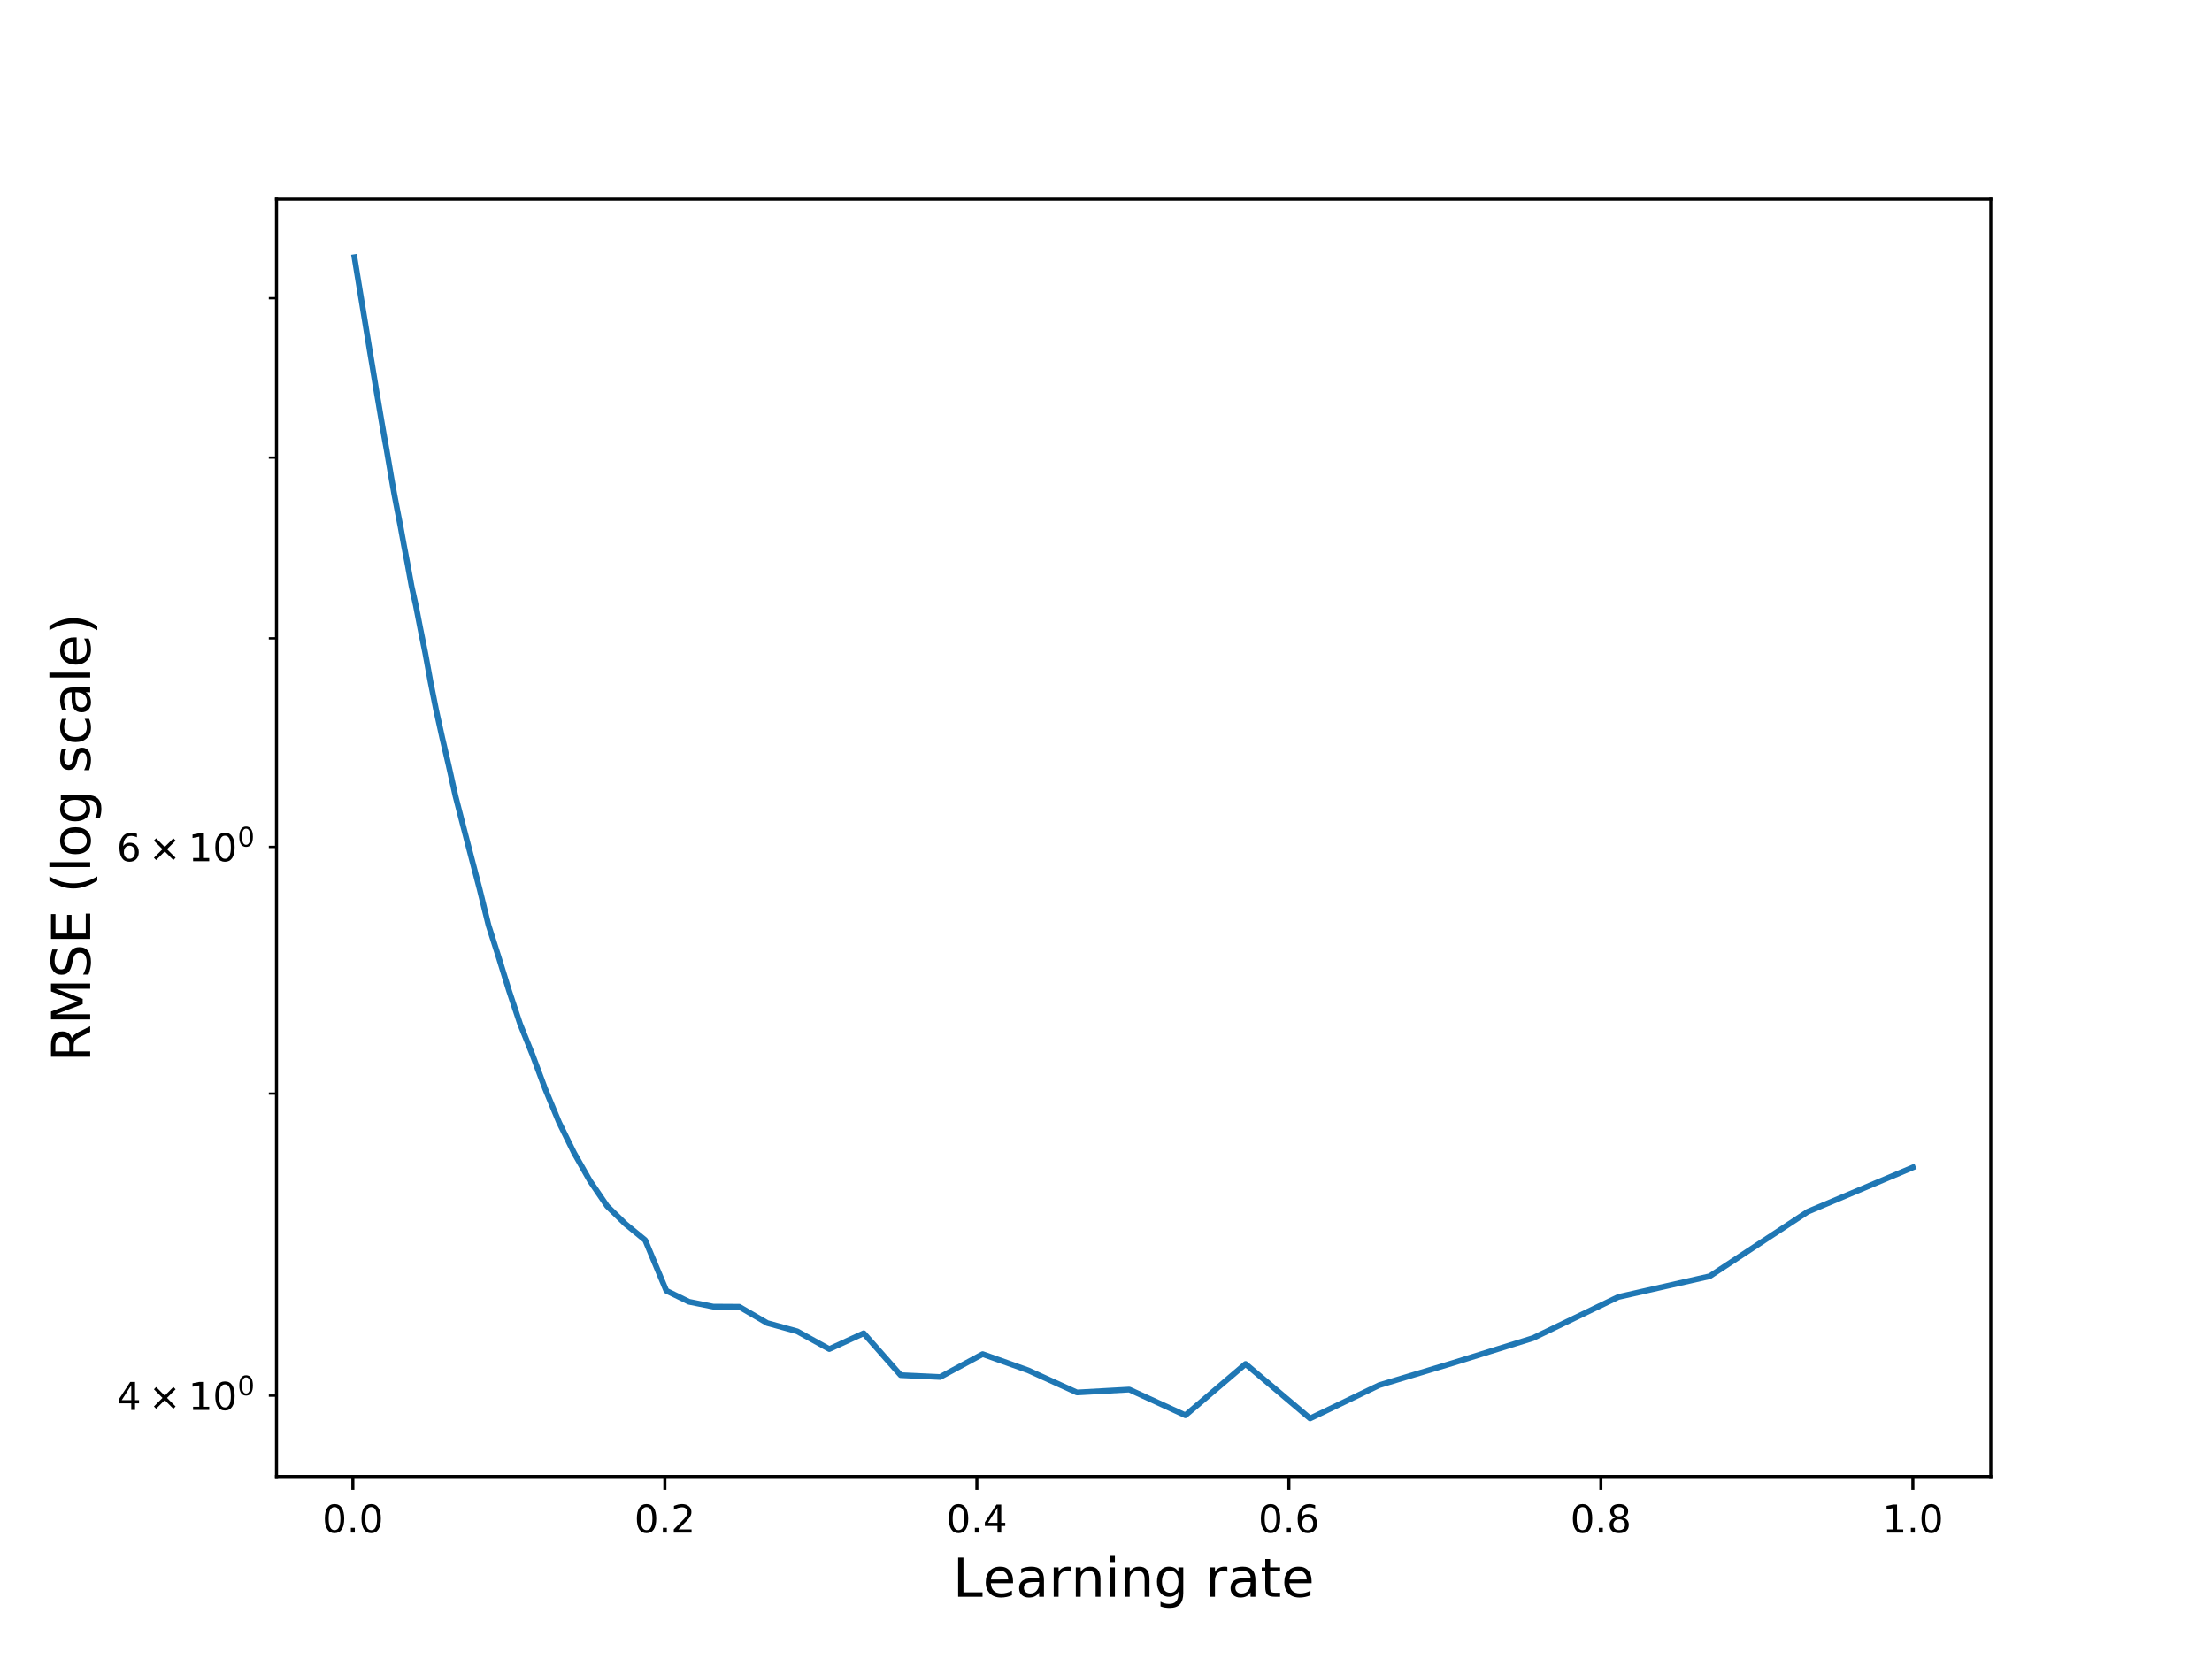
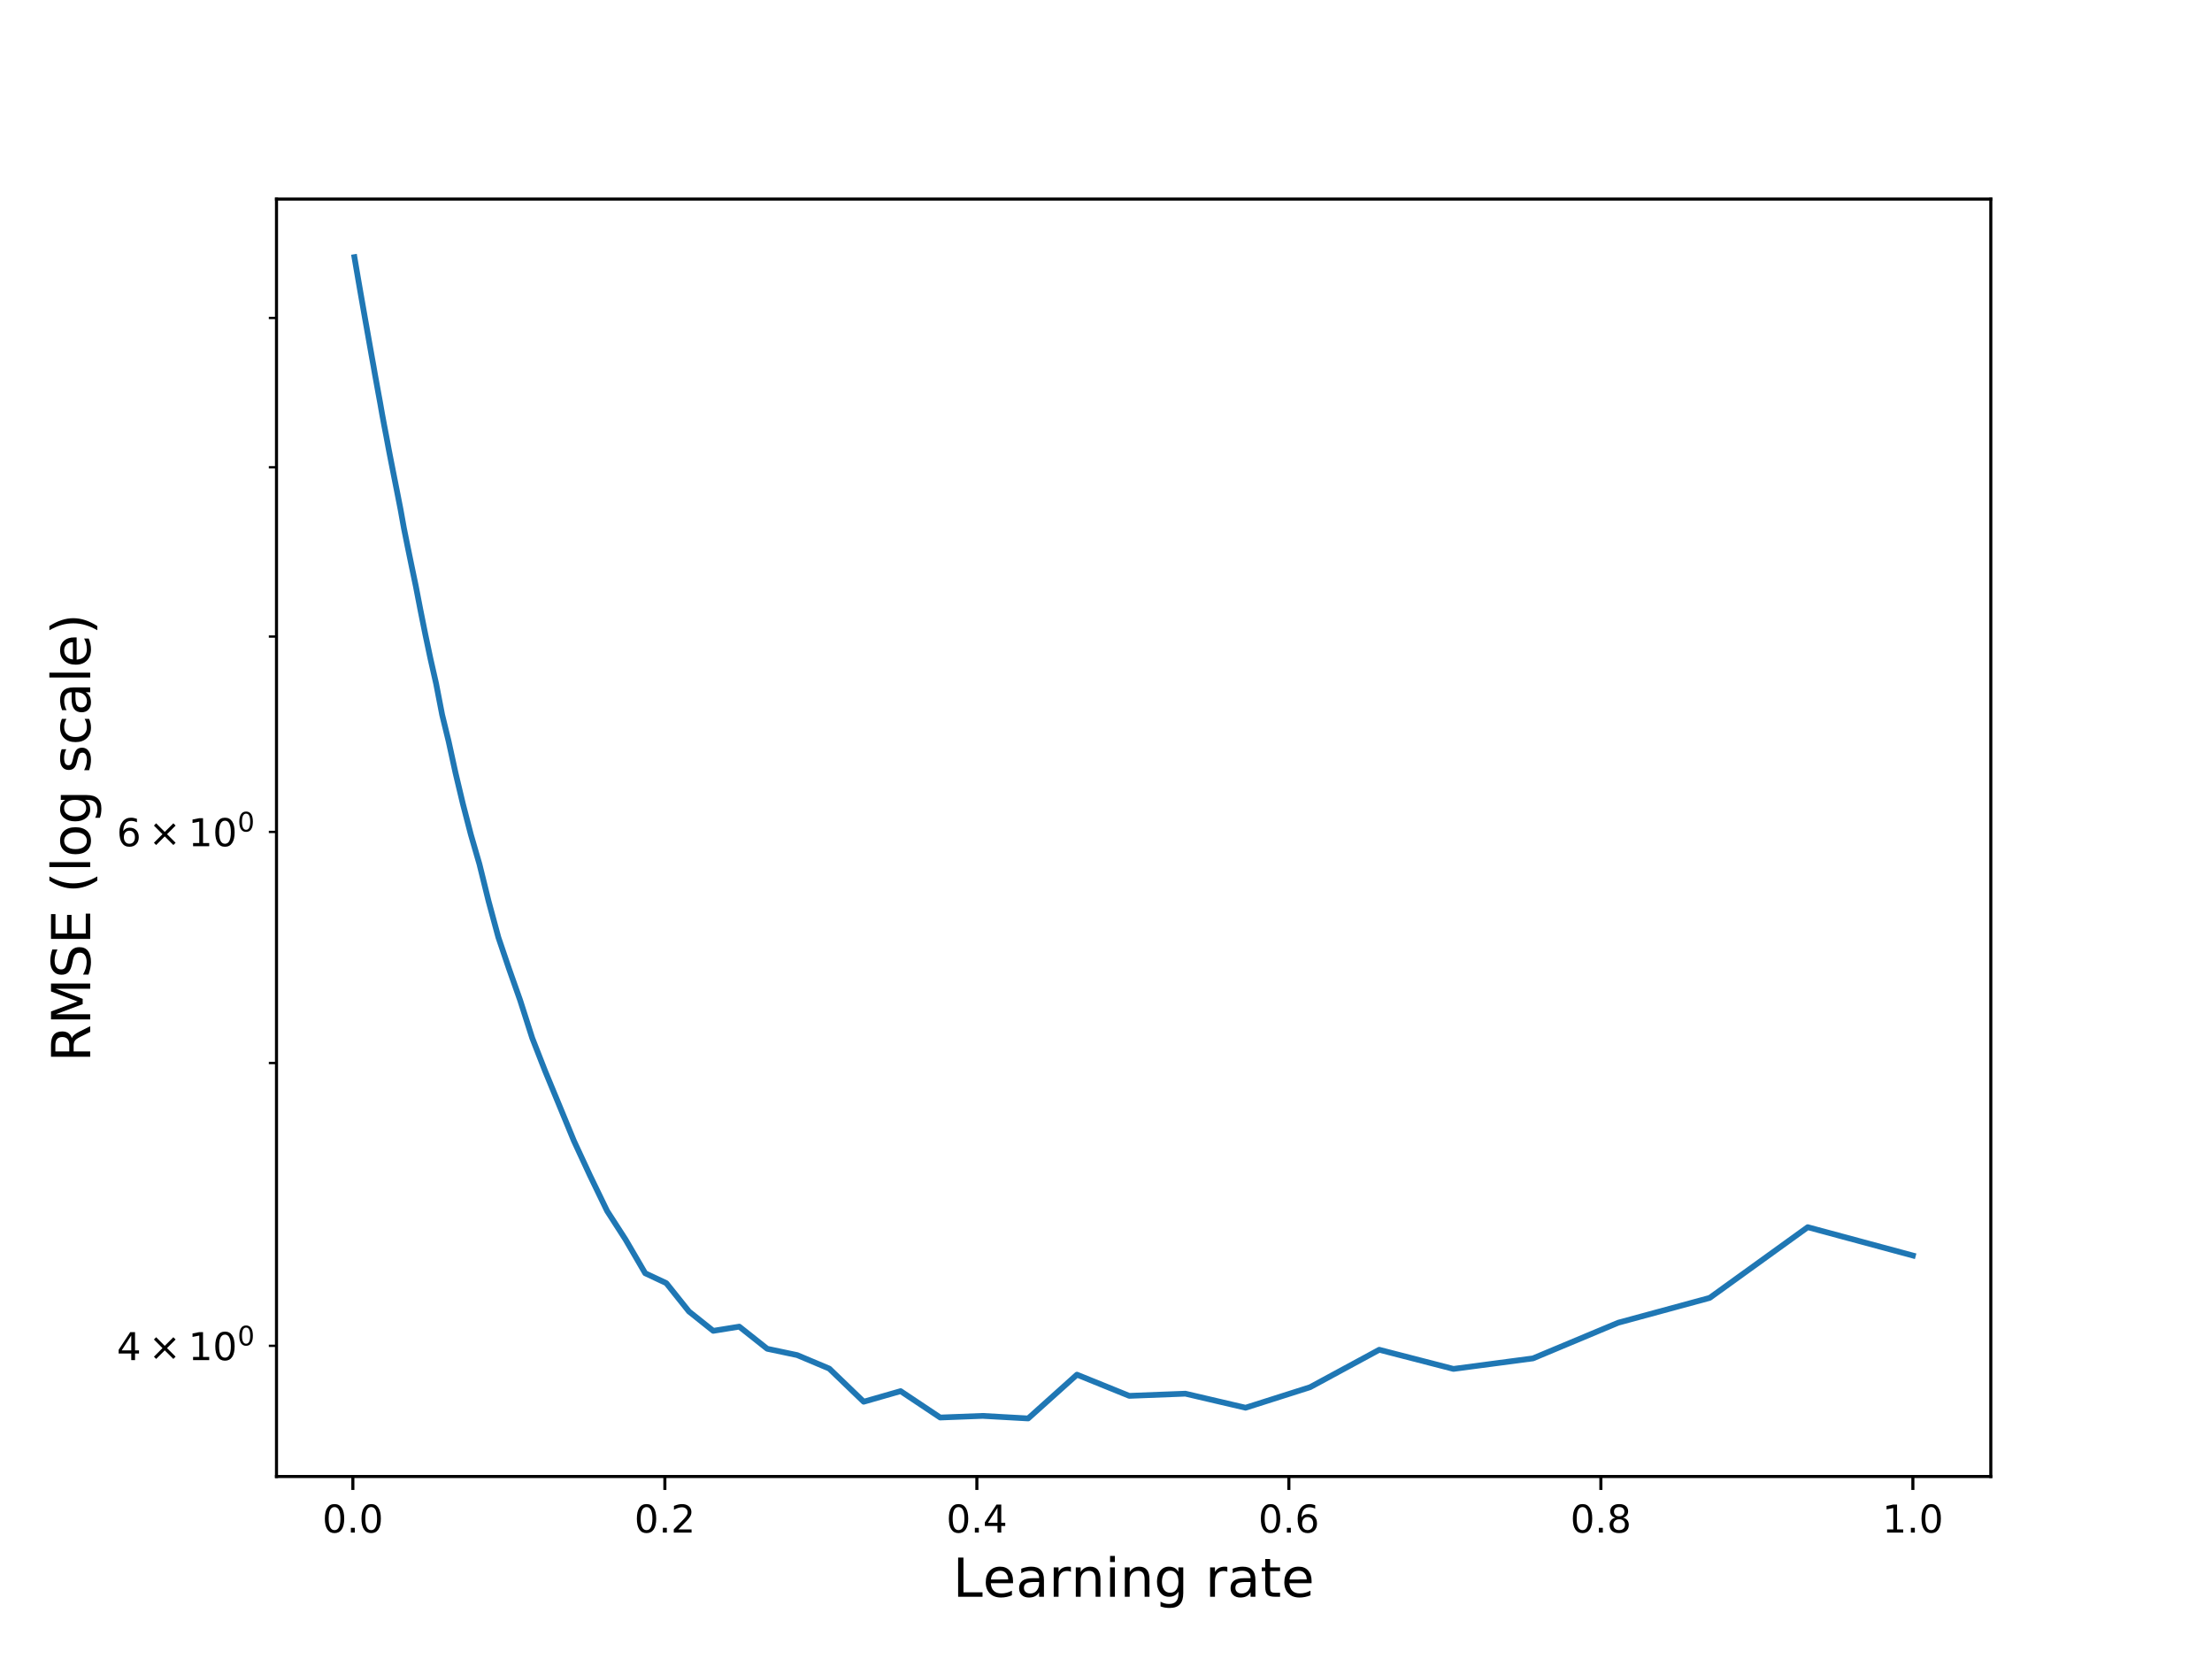
<svg xmlns="http://www.w3.org/2000/svg" xmlns:xlink="http://www.w3.org/1999/xlink" height="432pt" version="1.1" viewBox="0 0 576 432" width="576pt">
  <defs>
    <style type="text/css">
*{stroke-linecap:butt;stroke-linejoin:round;}
  </style>
  </defs>
  <g id="figure_1">
    <g id="patch_1">
      <path d="M 0 432  L 576 432  L 576 0  L 0 0  z " style="fill:#ffffff;" />
    </g>
    <g id="axes_1">
      <g id="patch_2">
        <path d="M 72 384.48  L 518.4 384.48  L 518.4 51.84  L 72 51.84  z " style="fill:#ffffff;" />
      </g>
      <g id="matplotlib.axis_1">
        <g id="xtick_1">
          <g id="line2d_1">
            <defs>
-               <path d="M 0 0  L 0 3.5  " id="mee79b9de5f" style="stroke:#000000;stroke-width:0.8;" />
-             </defs>
-             <g>
-               <use style="stroke:#000000;stroke-width:0.8;" x="91.885" xlink:href="#mee79b9de5f" y="384.48" />
+               <path d="M 0 0  L 0 3.5  " id="m03b07d62d5" style="stroke:#000000;stroke-width:0.8;" />
+             </defs>
+             <g>
+               <use style="stroke:#000000;stroke-width:0.8;" x="91.885" xlink:href="#m03b07d62d5" y="384.48" />
            </g>
          </g>
          <g id="text_1">
            <defs>
              <path d="M 31.781 66.406  Q 24.172 66.406 20.328 58.906  Q 16.5 51.422 16.5 36.375  Q 16.5 21.391 20.328 13.891  Q 24.172 6.391 31.781 6.391  Q 39.453 6.391 43.281 13.891  Q 47.125 21.391 47.125 36.375  Q 47.125 51.422 43.281 58.906  Q 39.453 66.406 31.781 66.406  z M 31.781 74.219  Q 44.047 74.219 50.516 64.516  Q 56.984 54.828 56.984 36.375  Q 56.984 17.969 50.516 8.266  Q 44.047 -1.422 31.781 -1.422  Q 19.531 -1.422 13.062 8.266  Q 6.594 17.969 6.594 36.375  Q 6.594 54.828 13.062 64.516  Q 19.531 74.219 31.781 74.219  z " id="DejaVuSans-48" />
              <path d="M 10.688 12.406  L 21 12.406  L 21 0  L 10.688 0  z " id="DejaVuSans-46" />
            </defs>
            <g transform="translate(83.93312 399.0784)scale(0.1 -0.1)">
              <use xlink:href="#DejaVuSans-48" />
              <use x="63.623" xlink:href="#DejaVuSans-46" />
              <use x="95.41" xlink:href="#DejaVuSans-48" />
            </g>
          </g>
        </g>
        <g id="xtick_2">
          <g id="line2d_2">
            <g>
-               <use style="stroke:#000000;stroke-width:0.8;" x="173.13" xlink:href="#mee79b9de5f" y="384.48" />
+               <use style="stroke:#000000;stroke-width:0.8;" x="173.13" xlink:href="#m03b07d62d5" y="384.48" />
            </g>
          </g>
          <g id="text_2">
            <defs>
              <path d="M 19.188 8.297  L 53.609 8.297  L 53.609 0  L 7.328 0  L 7.328 8.297  Q 12.938 14.109 22.625 23.891  Q 32.328 33.688 34.812 36.531  Q 39.547 41.844 41.422 45.531  Q 43.312 49.219 43.312 52.781  Q 43.312 58.594 39.234 62.25  Q 35.156 65.922 28.609 65.922  Q 23.969 65.922 18.812 64.312  Q 13.672 62.703 7.812 59.422  L 7.812 69.391  Q 13.766 71.781 18.938 73  Q 24.125 74.219 28.422 74.219  Q 39.75 74.219 46.484 68.547  Q 53.219 62.891 53.219 53.422  Q 53.219 48.922 51.531 44.891  Q 49.859 40.875 45.406 35.406  Q 44.188 33.984 37.641 27.219  Q 31.109 20.453 19.188 8.297  z " id="DejaVuSans-50" />
            </defs>
            <g transform="translate(165.178 399.0784)scale(0.1 -0.1)">
              <use xlink:href="#DejaVuSans-48" />
              <use x="63.623" xlink:href="#DejaVuSans-46" />
              <use x="95.41" xlink:href="#DejaVuSans-50" />
            </g>
          </g>
        </g>
        <g id="xtick_3">
          <g id="line2d_3">
            <g>
-               <use style="stroke:#000000;stroke-width:0.8;" x="254.374" xlink:href="#mee79b9de5f" y="384.48" />
+               <use style="stroke:#000000;stroke-width:0.8;" x="254.374" xlink:href="#m03b07d62d5" y="384.48" />
            </g>
          </g>
          <g id="text_3">
            <defs>
              <path d="M 37.797 64.312  L 12.891 25.391  L 37.797 25.391  z M 35.203 72.906  L 47.609 72.906  L 47.609 25.391  L 58.016 25.391  L 58.016 17.188  L 47.609 17.188  L 47.609 0  L 37.797 0  L 37.797 17.188  L 4.891 17.188  L 4.891 26.703  z " id="DejaVuSans-52" />
            </defs>
            <g transform="translate(246.4229 399.0784)scale(0.1 -0.1)">
              <use xlink:href="#DejaVuSans-48" />
              <use x="63.623" xlink:href="#DejaVuSans-46" />
              <use x="95.41" xlink:href="#DejaVuSans-52" />
            </g>
          </g>
        </g>
        <g id="xtick_4">
          <g id="line2d_4">
            <g>
-               <use style="stroke:#000000;stroke-width:0.8;" x="335.619" xlink:href="#mee79b9de5f" y="384.48" />
+               <use style="stroke:#000000;stroke-width:0.8;" x="335.619" xlink:href="#m03b07d62d5" y="384.48" />
            </g>
          </g>
          <g id="text_4">
            <defs>
              <path d="M 33.016 40.375  Q 26.375 40.375 22.484 35.828  Q 18.609 31.297 18.609 23.391  Q 18.609 15.531 22.484 10.953  Q 26.375 6.391 33.016 6.391  Q 39.656 6.391 43.531 10.953  Q 47.406 15.531 47.406 23.391  Q 47.406 31.297 43.531 35.828  Q 39.656 40.375 33.016 40.375  z M 52.594 71.297  L 52.594 62.312  Q 48.875 64.062 45.094 64.984  Q 41.312 65.922 37.594 65.922  Q 27.828 65.922 22.672 59.328  Q 17.531 52.734 16.797 39.406  Q 19.672 43.656 24.016 45.922  Q 28.375 48.188 33.594 48.188  Q 44.578 48.188 50.953 41.516  Q 57.328 34.859 57.328 23.391  Q 57.328 12.156 50.688 5.359  Q 44.047 -1.422 33.016 -1.422  Q 20.359 -1.422 13.672 8.266  Q 6.984 17.969 6.984 36.375  Q 6.984 53.656 15.188 63.938  Q 23.391 74.219 37.203 74.219  Q 40.922 74.219 44.703 73.484  Q 48.484 72.75 52.594 71.297  z " id="DejaVuSans-54" />
            </defs>
            <g transform="translate(327.6678 399.0784)scale(0.1 -0.1)">
              <use xlink:href="#DejaVuSans-48" />
              <use x="63.623" xlink:href="#DejaVuSans-46" />
              <use x="95.41" xlink:href="#DejaVuSans-54" />
            </g>
          </g>
        </g>
        <g id="xtick_5">
          <g id="line2d_5">
            <g>
-               <use style="stroke:#000000;stroke-width:0.8;" x="416.864" xlink:href="#mee79b9de5f" y="384.48" />
+               <use style="stroke:#000000;stroke-width:0.8;" x="416.864" xlink:href="#m03b07d62d5" y="384.48" />
            </g>
          </g>
          <g id="text_5">
            <defs>
              <path d="M 31.781 34.625  Q 24.75 34.625 20.719 30.859  Q 16.703 27.094 16.703 20.516  Q 16.703 13.922 20.719 10.156  Q 24.75 6.391 31.781 6.391  Q 38.812 6.391 42.859 10.172  Q 46.922 13.969 46.922 20.516  Q 46.922 27.094 42.891 30.859  Q 38.875 34.625 31.781 34.625  z M 21.922 38.812  Q 15.578 40.375 12.031 44.719  Q 8.5 49.078 8.5 55.328  Q 8.5 64.062 14.719 69.141  Q 20.953 74.219 31.781 74.219  Q 42.672 74.219 48.875 69.141  Q 55.078 64.062 55.078 55.328  Q 55.078 49.078 51.531 44.719  Q 48 40.375 41.703 38.812  Q 48.828 37.156 52.797 32.312  Q 56.781 27.484 56.781 20.516  Q 56.781 9.906 50.312 4.234  Q 43.844 -1.422 31.781 -1.422  Q 19.734 -1.422 13.25 4.234  Q 6.781 9.906 6.781 20.516  Q 6.781 27.484 10.781 32.312  Q 14.797 37.156 21.922 38.812  z M 18.312 54.391  Q 18.312 48.734 21.844 45.562  Q 25.391 42.391 31.781 42.391  Q 38.141 42.391 41.719 45.562  Q 45.312 48.734 45.312 54.391  Q 45.312 60.062 41.719 63.234  Q 38.141 66.406 31.781 66.406  Q 25.391 66.406 21.844 63.234  Q 18.312 60.062 18.312 54.391  z " id="DejaVuSans-56" />
            </defs>
            <g transform="translate(408.9126 399.0784)scale(0.1 -0.1)">
              <use xlink:href="#DejaVuSans-48" />
              <use x="63.623" xlink:href="#DejaVuSans-46" />
              <use x="95.41" xlink:href="#DejaVuSans-56" />
            </g>
          </g>
        </g>
        <g id="xtick_6">
          <g id="line2d_6">
            <g>
-               <use style="stroke:#000000;stroke-width:0.8;" x="498.109" xlink:href="#mee79b9de5f" y="384.48" />
+               <use style="stroke:#000000;stroke-width:0.8;" x="498.109" xlink:href="#m03b07d62d5" y="384.48" />
            </g>
          </g>
          <g id="text_6">
            <defs>
              <path d="M 12.406 8.297  L 28.516 8.297  L 28.516 63.922  L 10.984 60.406  L 10.984 69.391  L 28.422 72.906  L 38.281 72.906  L 38.281 8.297  L 54.391 8.297  L 54.391 0  L 12.406 0  z " id="DejaVuSans-49" />
            </defs>
            <g transform="translate(490.1575 399.0784)scale(0.1 -0.1)">
              <use xlink:href="#DejaVuSans-49" />
              <use x="63.623" xlink:href="#DejaVuSans-46" />
              <use x="95.41" xlink:href="#DejaVuSans-48" />
            </g>
          </g>
        </g>
        <g id="text_7">
          <defs>
            <path d="M 9.812 72.906  L 19.672 72.906  L 19.672 8.297  L 55.172 8.297  L 55.172 0  L 9.812 0  z " id="DejaVuSans-76" />
            <path d="M 56.203 29.594  L 56.203 25.203  L 14.891 25.203  Q 15.484 15.922 20.484 11.062  Q 25.484 6.203 34.422 6.203  Q 39.594 6.203 44.453 7.469  Q 49.312 8.734 54.109 11.281  L 54.109 2.781  Q 49.266 0.734 44.188 -0.344  Q 39.109 -1.422 33.891 -1.422  Q 20.797 -1.422 13.156 6.188  Q 5.516 13.812 5.516 26.812  Q 5.516 40.234 12.766 48.109  Q 20.016 56 32.328 56  Q 43.359 56 49.781 48.891  Q 56.203 41.797 56.203 29.594  z M 47.219 32.234  Q 47.125 39.594 43.094 43.984  Q 39.062 48.391 32.422 48.391  Q 24.906 48.391 20.391 44.141  Q 15.875 39.891 15.188 32.172  z " id="DejaVuSans-101" />
            <path d="M 34.281 27.484  Q 23.391 27.484 19.188 25  Q 14.984 22.516 14.984 16.5  Q 14.984 11.719 18.141 8.906  Q 21.297 6.109 26.703 6.109  Q 34.188 6.109 38.703 11.406  Q 43.219 16.703 43.219 25.484  L 43.219 27.484  z M 52.203 31.203  L 52.203 0  L 43.219 0  L 43.219 8.297  Q 40.141 3.328 35.547 0.953  Q 30.953 -1.422 24.312 -1.422  Q 15.922 -1.422 10.953 3.297  Q 6 8.016 6 15.922  Q 6 25.141 12.172 29.828  Q 18.359 34.516 30.609 34.516  L 43.219 34.516  L 43.219 35.406  Q 43.219 41.609 39.141 45  Q 35.062 48.391 27.688 48.391  Q 23 48.391 18.547 47.266  Q 14.109 46.141 10.016 43.891  L 10.016 52.203  Q 14.938 54.109 19.578 55.047  Q 24.219 56 28.609 56  Q 40.484 56 46.344 49.844  Q 52.203 43.703 52.203 31.203  z " id="DejaVuSans-97" />
            <path d="M 41.109 46.297  Q 39.594 47.172 37.812 47.578  Q 36.031 48 33.891 48  Q 26.266 48 22.188 43.047  Q 18.109 38.094 18.109 28.812  L 18.109 0  L 9.078 0  L 9.078 54.688  L 18.109 54.688  L 18.109 46.188  Q 20.953 51.172 25.484 53.578  Q 30.031 56 36.531 56  Q 37.453 56 38.578 55.875  Q 39.703 55.766 41.062 55.516  z " id="DejaVuSans-114" />
            <path d="M 54.891 33.016  L 54.891 0  L 45.906 0  L 45.906 32.719  Q 45.906 40.484 42.875 44.328  Q 39.844 48.188 33.797 48.188  Q 26.516 48.188 22.312 43.547  Q 18.109 38.922 18.109 30.906  L 18.109 0  L 9.078 0  L 9.078 54.688  L 18.109 54.688  L 18.109 46.188  Q 21.344 51.125 25.703 53.562  Q 30.078 56 35.797 56  Q 45.219 56 50.047 50.172  Q 54.891 44.344 54.891 33.016  z " id="DejaVuSans-110" />
            <path d="M 9.422 54.688  L 18.406 54.688  L 18.406 0  L 9.422 0  z M 9.422 75.984  L 18.406 75.984  L 18.406 64.594  L 9.422 64.594  z " id="DejaVuSans-105" />
            <path d="M 45.406 27.984  Q 45.406 37.75 41.375 43.109  Q 37.359 48.484 30.078 48.484  Q 22.859 48.484 18.828 43.109  Q 14.797 37.75 14.797 27.984  Q 14.797 18.266 18.828 12.891  Q 22.859 7.516 30.078 7.516  Q 37.359 7.516 41.375 12.891  Q 45.406 18.266 45.406 27.984  z M 54.391 6.781  Q 54.391 -7.172 48.188 -13.984  Q 42 -20.797 29.203 -20.797  Q 24.469 -20.797 20.266 -20.094  Q 16.062 -19.391 12.109 -17.922  L 12.109 -9.188  Q 16.062 -11.328 19.922 -12.344  Q 23.781 -13.375 27.781 -13.375  Q 36.625 -13.375 41.016 -8.766  Q 45.406 -4.156 45.406 5.172  L 45.406 9.625  Q 42.625 4.781 38.281 2.391  Q 33.938 0 27.875 0  Q 17.828 0 11.672 7.656  Q 5.516 15.328 5.516 27.984  Q 5.516 40.672 11.672 48.328  Q 17.828 56 27.875 56  Q 33.938 56 38.281 53.609  Q 42.625 51.219 45.406 46.391  L 45.406 54.688  L 54.391 54.688  z " id="DejaVuSans-103" />
            <path id="DejaVuSans-32" />
            <path d="M 18.312 70.219  L 18.312 54.688  L 36.812 54.688  L 36.812 47.703  L 18.312 47.703  L 18.312 18.016  Q 18.312 11.328 20.141 9.422  Q 21.969 7.516 27.594 7.516  L 36.812 7.516  L 36.812 0  L 27.594 0  Q 17.188 0 13.234 3.875  Q 9.281 7.766 9.281 18.016  L 9.281 47.703  L 2.688 47.703  L 2.688 54.688  L 9.281 54.688  L 9.281 70.219  z " id="DejaVuSans-116" />
          </defs>
          <g transform="translate(248.1228 415.7959)scale(0.14 -0.14)">
            <use xlink:href="#DejaVuSans-76" />
            <use x="55.697" xlink:href="#DejaVuSans-101" />
            <use x="117.221" xlink:href="#DejaVuSans-97" />
            <use x="178.5" xlink:href="#DejaVuSans-114" />
            <use x="219.598" xlink:href="#DejaVuSans-110" />
            <use x="282.977" xlink:href="#DejaVuSans-105" />
            <use x="310.76" xlink:href="#DejaVuSans-110" />
            <use x="374.139" xlink:href="#DejaVuSans-103" />
            <use x="437.615" xlink:href="#DejaVuSans-32" />
            <use x="469.402" xlink:href="#DejaVuSans-114" />
            <use x="510.516" xlink:href="#DejaVuSans-97" />
            <use x="571.795" xlink:href="#DejaVuSans-116" />
            <use x="611.004" xlink:href="#DejaVuSans-101" />
          </g>
        </g>
      </g>
      <g id="matplotlib.axis_2">
        <g id="ytick_1">
          <g id="line2d_7">
            <defs>
-               <path d="M 0 0  L -2 0  " id="m5e11225d05" style="stroke:#000000;stroke-width:0.6;" />
-             </defs>
-             <g>
-               <use style="stroke:#000000;stroke-width:0.6;" x="72" xlink:href="#m5e11225d05" y="363.421" />
+               <path d="M 0 0  L -2 0  " id="m34acf6619c" style="stroke:#000000;stroke-width:0.6;" />
+             </defs>
+             <g>
+               <use style="stroke:#000000;stroke-width:0.6;" x="72" xlink:href="#m34acf6619c" y="350.451" />
            </g>
          </g>
          <g id="text_8">
            <defs>
              <path d="M 70.125 53.719  L 47.797 31.297  L 70.125 8.984  L 64.312 3.078  L 41.891 25.484  L 19.484 3.078  L 13.719 8.984  L 35.984 31.297  L 13.719 53.719  L 19.484 59.625  L 41.891 37.203  L 64.312 59.625  z " id="DejaVuSans-215" />
            </defs>
-             <g transform="translate(30.4 367.2205)scale(0.1 -0.1)">
+             <g transform="translate(30.4 354.2503)scale(0.1 -0.1)">
              <use transform="translate(0 0.765625)" xlink:href="#DejaVuSans-52" />
              <use transform="translate(83.10547 0.765625)" xlink:href="#DejaVuSans-215" />
              <use transform="translate(186.377 0.765625)" xlink:href="#DejaVuSans-49" />
              <use transform="translate(250 0.765625)" xlink:href="#DejaVuSans-48" />
              <use transform="translate(314.5801 39.04688)scale(0.7)" xlink:href="#DejaVuSans-48" />
            </g>
          </g>
        </g>
        <g id="ytick_2">
          <g id="line2d_8">
            <g>
-               <use style="stroke:#000000;stroke-width:0.6;" x="72" xlink:href="#m5e11225d05" y="284.786" />
+               <use style="stroke:#000000;stroke-width:0.6;" x="72" xlink:href="#m34acf6619c" y="276.803" />
            </g>
          </g>
        </g>
        <g id="ytick_3">
          <g id="line2d_9">
            <g>
-               <use style="stroke:#000000;stroke-width:0.6;" x="72" xlink:href="#m5e11225d05" y="220.537" />
+               <use style="stroke:#000000;stroke-width:0.6;" x="72" xlink:href="#m34acf6619c" y="216.628" />
            </g>
          </g>
          <g id="text_9">
-             <g transform="translate(30.4 224.3363)scale(0.1 -0.1)">
+             <g transform="translate(30.4 220.4271)scale(0.1 -0.1)">
              <use transform="translate(0 0.765625)" xlink:href="#DejaVuSans-54" />
              <use transform="translate(83.10547 0.765625)" xlink:href="#DejaVuSans-215" />
              <use transform="translate(186.377 0.765625)" xlink:href="#DejaVuSans-49" />
              <use transform="translate(250 0.765625)" xlink:href="#DejaVuSans-48" />
              <use transform="translate(314.5801 39.04688)scale(0.7)" xlink:href="#DejaVuSans-48" />
            </g>
          </g>
        </g>
        <g id="ytick_4">
          <g id="line2d_10">
            <g>
-               <use style="stroke:#000000;stroke-width:0.6;" x="72" xlink:href="#m5e11225d05" y="166.215" />
+               <use style="stroke:#000000;stroke-width:0.6;" x="72" xlink:href="#m34acf6619c" y="165.751" />
            </g>
          </g>
        </g>
        <g id="ytick_5">
          <g id="line2d_11">
            <g>
-               <use style="stroke:#000000;stroke-width:0.6;" x="72" xlink:href="#m5e11225d05" y="119.159" />
+               <use style="stroke:#000000;stroke-width:0.6;" x="72" xlink:href="#m34acf6619c" y="121.679" />
            </g>
          </g>
        </g>
        <g id="ytick_6">
          <g id="line2d_12">
            <g>
-               <use style="stroke:#000000;stroke-width:0.6;" x="72" xlink:href="#m5e11225d05" y="77.653" />
+               <use style="stroke:#000000;stroke-width:0.6;" x="72" xlink:href="#m34acf6619c" y="82.805" />
            </g>
          </g>
        </g>
        <g id="text_10">
          <defs>
            <path d="M 44.391 34.188  Q 47.562 33.109 50.562 29.594  Q 53.562 26.078 56.594 19.922  L 66.609 0  L 56 0  L 46.688 18.703  Q 43.062 26.031 39.672 28.422  Q 36.281 30.812 30.422 30.812  L 19.672 30.812  L 19.672 0  L 9.812 0  L 9.812 72.906  L 32.078 72.906  Q 44.578 72.906 50.734 67.672  Q 56.891 62.453 56.891 51.906  Q 56.891 45.016 53.688 40.469  Q 50.484 35.938 44.391 34.188  z M 19.672 64.797  L 19.672 38.922  L 32.078 38.922  Q 39.203 38.922 42.844 42.219  Q 46.484 45.516 46.484 51.906  Q 46.484 58.297 42.844 61.547  Q 39.203 64.797 32.078 64.797  z " id="DejaVuSans-82" />
            <path d="M 9.812 72.906  L 24.516 72.906  L 43.109 23.297  L 61.812 72.906  L 76.516 72.906  L 76.516 0  L 66.891 0  L 66.891 64.016  L 48.094 14.016  L 38.188 14.016  L 19.391 64.016  L 19.391 0  L 9.812 0  z " id="DejaVuSans-77" />
            <path d="M 53.516 70.516  L 53.516 60.891  Q 47.906 63.578 42.922 64.891  Q 37.938 66.219 33.297 66.219  Q 25.25 66.219 20.875 63.094  Q 16.5 59.969 16.5 54.203  Q 16.5 49.359 19.406 46.891  Q 22.312 44.438 30.422 42.922  L 36.375 41.703  Q 47.406 39.594 52.656 34.297  Q 57.906 29 57.906 20.125  Q 57.906 9.516 50.797 4.047  Q 43.703 -1.422 29.984 -1.422  Q 24.812 -1.422 18.969 -0.25  Q 13.141 0.922 6.891 3.219  L 6.891 13.375  Q 12.891 10.016 18.656 8.297  Q 24.422 6.594 29.984 6.594  Q 38.422 6.594 43.016 9.906  Q 47.609 13.234 47.609 19.391  Q 47.609 24.75 44.312 27.781  Q 41.016 30.812 33.5 32.328  L 27.484 33.5  Q 16.453 35.688 11.516 40.375  Q 6.594 45.062 6.594 53.422  Q 6.594 63.094 13.406 68.656  Q 20.219 74.219 32.172 74.219  Q 37.312 74.219 42.625 73.281  Q 47.953 72.359 53.516 70.516  z " id="DejaVuSans-83" />
            <path d="M 9.812 72.906  L 55.906 72.906  L 55.906 64.594  L 19.672 64.594  L 19.672 43.016  L 54.391 43.016  L 54.391 34.719  L 19.672 34.719  L 19.672 8.297  L 56.781 8.297  L 56.781 0  L 9.812 0  z " id="DejaVuSans-69" />
            <path d="M 31 75.875  Q 24.469 64.656 21.281 53.656  Q 18.109 42.672 18.109 31.391  Q 18.109 20.125 21.312 9.062  Q 24.516 -2 31 -13.188  L 23.188 -13.188  Q 15.875 -1.703 12.234 9.375  Q 8.594 20.453 8.594 31.391  Q 8.594 42.281 12.203 53.312  Q 15.828 64.359 23.188 75.875  z " id="DejaVuSans-40" />
            <path d="M 9.422 75.984  L 18.406 75.984  L 18.406 0  L 9.422 0  z " id="DejaVuSans-108" />
            <path d="M 30.609 48.391  Q 23.391 48.391 19.188 42.75  Q 14.984 37.109 14.984 27.297  Q 14.984 17.484 19.156 11.844  Q 23.344 6.203 30.609 6.203  Q 37.797 6.203 41.984 11.859  Q 46.188 17.531 46.188 27.297  Q 46.188 37.016 41.984 42.703  Q 37.797 48.391 30.609 48.391  z M 30.609 56  Q 42.328 56 49.016 48.375  Q 55.719 40.766 55.719 27.297  Q 55.719 13.875 49.016 6.219  Q 42.328 -1.422 30.609 -1.422  Q 18.844 -1.422 12.172 6.219  Q 5.516 13.875 5.516 27.297  Q 5.516 40.766 12.172 48.375  Q 18.844 56 30.609 56  z " id="DejaVuSans-111" />
            <path d="M 44.281 53.078  L 44.281 44.578  Q 40.484 46.531 36.375 47.5  Q 32.281 48.484 27.875 48.484  Q 21.188 48.484 17.844 46.438  Q 14.5 44.391 14.5 40.281  Q 14.5 37.156 16.891 35.375  Q 19.281 33.594 26.516 31.984  L 29.594 31.297  Q 39.156 29.25 43.188 25.516  Q 47.219 21.781 47.219 15.094  Q 47.219 7.469 41.188 3.016  Q 35.156 -1.422 24.609 -1.422  Q 20.219 -1.422 15.453 -0.562  Q 10.688 0.297 5.422 2  L 5.422 11.281  Q 10.406 8.688 15.234 7.391  Q 20.062 6.109 24.812 6.109  Q 31.156 6.109 34.562 8.281  Q 37.984 10.453 37.984 14.406  Q 37.984 18.062 35.516 20.016  Q 33.062 21.969 24.703 23.781  L 21.578 24.516  Q 13.234 26.266 9.516 29.906  Q 5.812 33.547 5.812 39.891  Q 5.812 47.609 11.281 51.797  Q 16.75 56 26.812 56  Q 31.781 56 36.172 55.266  Q 40.578 54.547 44.281 53.078  z " id="DejaVuSans-115" />
            <path d="M 48.781 52.594  L 48.781 44.188  Q 44.969 46.297 41.141 47.344  Q 37.312 48.391 33.406 48.391  Q 24.656 48.391 19.812 42.844  Q 14.984 37.312 14.984 27.297  Q 14.984 17.281 19.812 11.734  Q 24.656 6.203 33.406 6.203  Q 37.312 6.203 41.141 7.25  Q 44.969 8.297 48.781 10.406  L 48.781 2.094  Q 45.016 0.344 40.984 -0.531  Q 36.969 -1.422 32.422 -1.422  Q 20.062 -1.422 12.781 6.344  Q 5.516 14.109 5.516 27.297  Q 5.516 40.672 12.859 48.328  Q 20.219 56 33.016 56  Q 37.156 56 41.109 55.141  Q 45.062 54.297 48.781 52.594  z " id="DejaVuSans-99" />
            <path d="M 8.016 75.875  L 15.828 75.875  Q 23.141 64.359 26.781 53.312  Q 30.422 42.281 30.422 31.391  Q 30.422 20.453 26.781 9.375  Q 23.141 -1.703 15.828 -13.188  L 8.016 -13.188  Q 14.5 -2 17.703 9.062  Q 20.906 20.125 20.906 31.391  Q 20.906 42.672 17.703 53.656  Q 14.5 64.656 8.016 75.875  z " id="DejaVuSans-41" />
          </defs>
          <g transform="translate(23.48844 276.5509)rotate(-90)scale(0.14 -0.14)">
            <use xlink:href="#DejaVuSans-82" />
            <use x="69.482" xlink:href="#DejaVuSans-77" />
            <use x="155.762" xlink:href="#DejaVuSans-83" />
            <use x="219.238" xlink:href="#DejaVuSans-69" />
            <use x="282.422" xlink:href="#DejaVuSans-32" />
            <use x="314.209" xlink:href="#DejaVuSans-40" />
            <use x="353.223" xlink:href="#DejaVuSans-108" />
            <use x="381.006" xlink:href="#DejaVuSans-111" />
            <use x="442.188" xlink:href="#DejaVuSans-103" />
            <use x="505.664" xlink:href="#DejaVuSans-32" />
            <use x="537.451" xlink:href="#DejaVuSans-115" />
            <use x="589.551" xlink:href="#DejaVuSans-99" />
            <use x="644.531" xlink:href="#DejaVuSans-97" />
            <use x="705.811" xlink:href="#DejaVuSans-108" />
            <use x="733.594" xlink:href="#DejaVuSans-101" />
            <use x="795.117" xlink:href="#DejaVuSans-41" />
          </g>
        </g>
      </g>
      <g id="line2d_13">
-         <path clip-path="url(#pe99e14dbb4)" d="M 92.291 66.96  L 92.32 67.141  L 92.352 67.335  L 92.385 67.543  L 92.422 67.767  L 92.46 68.006  L 92.502 68.261  L 92.547 68.536  L 92.595 68.831  L 92.646 69.146  L 92.701 69.485  L 92.76 69.845  L 92.823 70.233  L 92.891 70.649  L 92.964 71.097  L 93.042 71.575  L 93.125 72.085  L 93.215 72.633  L 93.311 73.222  L 93.414 73.847  L 93.525 74.519  L 93.643 75.238  L 93.77 76.009  L 93.906 76.837  L 94.053 77.72  L 94.209 78.693  L 94.377 79.705  L 94.557 80.793  L 94.751 81.986  L 94.958 83.231  L 95.18 84.608  L 95.418 86.074  L 95.673 87.6  L 95.947 89.286  L 96.24 91.082  L 96.555 92.955  L 96.893 94.942  L 97.255 97.152  L 97.643 99.509  L 98.059 102.052  L 98.505 104.633  L 98.984 107.505  L 99.497 110.523  L 100.047 113.672  L 100.637 116.917  L 101.269 120.636  L 101.947 124.613  L 102.674 128.731  L 103.454 132.805  L 104.29 137.099  L 105.187 142.003  L 106.148 147.04  L 107.179 152.686  L 108.284 157.66  L 109.469 163.771  L 110.74 170.066  L 112.103 177.53  L 113.564 184.867  L 115.13 191.977  L 116.81 199.22  L 118.612 207.325  L 120.543 214.821  L 122.614 222.792  L 124.835 231.29  L 127.216 240.975  L 129.769 248.988  L 132.507 257.852  L 135.443 266.673  L 138.591 274.496  L 141.966 283.56  L 145.585 292.274  L 149.466 300.175  L 153.627 307.502  L 158.089 314.056  L 162.874 318.724  L 168.004 322.93  L 173.505 336.1  L 179.403 338.98  L 185.728 340.245  L 192.51 340.285  L 199.781 344.522  L 207.579 346.668  L 215.94 351.286  L 224.905 347.179  L 234.518 358.083  L 244.826 358.568  L 255.878 352.609  L 267.73 356.827  L 280.437 362.601  L 294.064 361.841  L 308.674 368.537  L 324.341 355.17  L 341.14 369.36  L 359.153 360.693  L 378.468 354.878  L 399.179 348.435  L 421.386 337.739  L 445.198 332.332  L 470.731 315.527  L 498.109 303.985  " style="fill:none;stroke:#1f77b4;stroke-linecap:square;stroke-width:1.5;" />
+         <path clip-path="url(#p49a215c28b)" d="M 92.291 66.96  L 92.32 67.133  L 92.352 67.318  L 92.385 67.518  L 92.422 67.731  L 92.46 67.959  L 92.502 68.204  L 92.547 68.467  L 92.595 68.747  L 92.646 69.049  L 92.701 69.372  L 92.76 69.717  L 92.823 70.087  L 92.891 70.484  L 92.964 70.91  L 93.042 71.365  L 93.125 71.853  L 93.215 72.373  L 93.311 72.933  L 93.414 73.525  L 93.525 74.167  L 93.643 74.855  L 93.77 75.587  L 93.906 76.369  L 94.053 77.209  L 94.209 78.108  L 94.377 79.055  L 94.557 80.087  L 94.751 81.195  L 94.958 82.371  L 95.18 83.644  L 95.418 84.956  L 95.673 86.394  L 95.947 87.944  L 96.24 89.609  L 96.555 91.384  L 96.893 93.291  L 97.255 95.284  L 97.643 97.513  L 98.059 99.785  L 98.505 102.257  L 98.984 104.862  L 99.497 107.796  L 100.047 110.762  L 100.637 113.832  L 101.269 117.215  L 101.947 120.694  L 102.674 124.376  L 103.454 128.314  L 104.29 132.58  L 105.187 137.57  L 106.148 142.331  L 107.179 147.35  L 108.284 152.645  L 109.469 158.777  L 110.74 165.122  L 112.103 171.582  L 113.564 178.008  L 115.13 186.108  L 116.81 192.991  L 118.612 201.239  L 120.543 209.353  L 122.614 217.331  L 124.835 224.983  L 127.216 234.63  L 129.769 244.069  L 132.507 252.152  L 135.443 260.461  L 138.591 270.303  L 141.966 278.937  L 145.585 287.704  L 149.466 297.125  L 153.627 306.097  L 158.089 315.327  L 162.874 322.744  L 168.004 331.545  L 173.505 334.126  L 179.403 341.507  L 185.728 346.548  L 192.51 345.453  L 199.781 351.218  L 207.579 352.862  L 215.94 356.381  L 224.905 365.006  L 234.518 362.248  L 244.826 369.12  L 255.878 368.692  L 267.73 369.36  L 280.437 357.957  L 294.064 363.478  L 308.674 362.91  L 324.341 366.569  L 341.14 361.226  L 359.153 351.475  L 378.468 356.46  L 399.179 353.722  L 421.386 344.43  L 445.198 337.967  L 470.731 319.555  L 498.109 326.937  " style="fill:none;stroke:#1f77b4;stroke-linecap:square;stroke-width:1.5;" />
      </g>
      <g id="patch_3">
        <path d="M 72 384.48  L 72 51.84  " style="fill:none;stroke:#000000;stroke-linecap:square;stroke-linejoin:miter;stroke-width:0.8;" />
      </g>
      <g id="patch_4">
        <path d="M 518.4 384.48  L 518.4 51.84  " style="fill:none;stroke:#000000;stroke-linecap:square;stroke-linejoin:miter;stroke-width:0.8;" />
      </g>
      <g id="patch_5">
        <path d="M 72 384.48  L 518.4 384.48  " style="fill:none;stroke:#000000;stroke-linecap:square;stroke-linejoin:miter;stroke-width:0.8;" />
      </g>
      <g id="patch_6">
        <path d="M 72 51.84  L 518.4 51.84  " style="fill:none;stroke:#000000;stroke-linecap:square;stroke-linejoin:miter;stroke-width:0.8;" />
      </g>
    </g>
  </g>
  <defs>
-     <clipPath id="pe99e14dbb4">
+     <clipPath id="p49a215c28b">
      <rect height="332.64" width="446.4" x="72" y="51.84" />
    </clipPath>
  </defs>
</svg>
